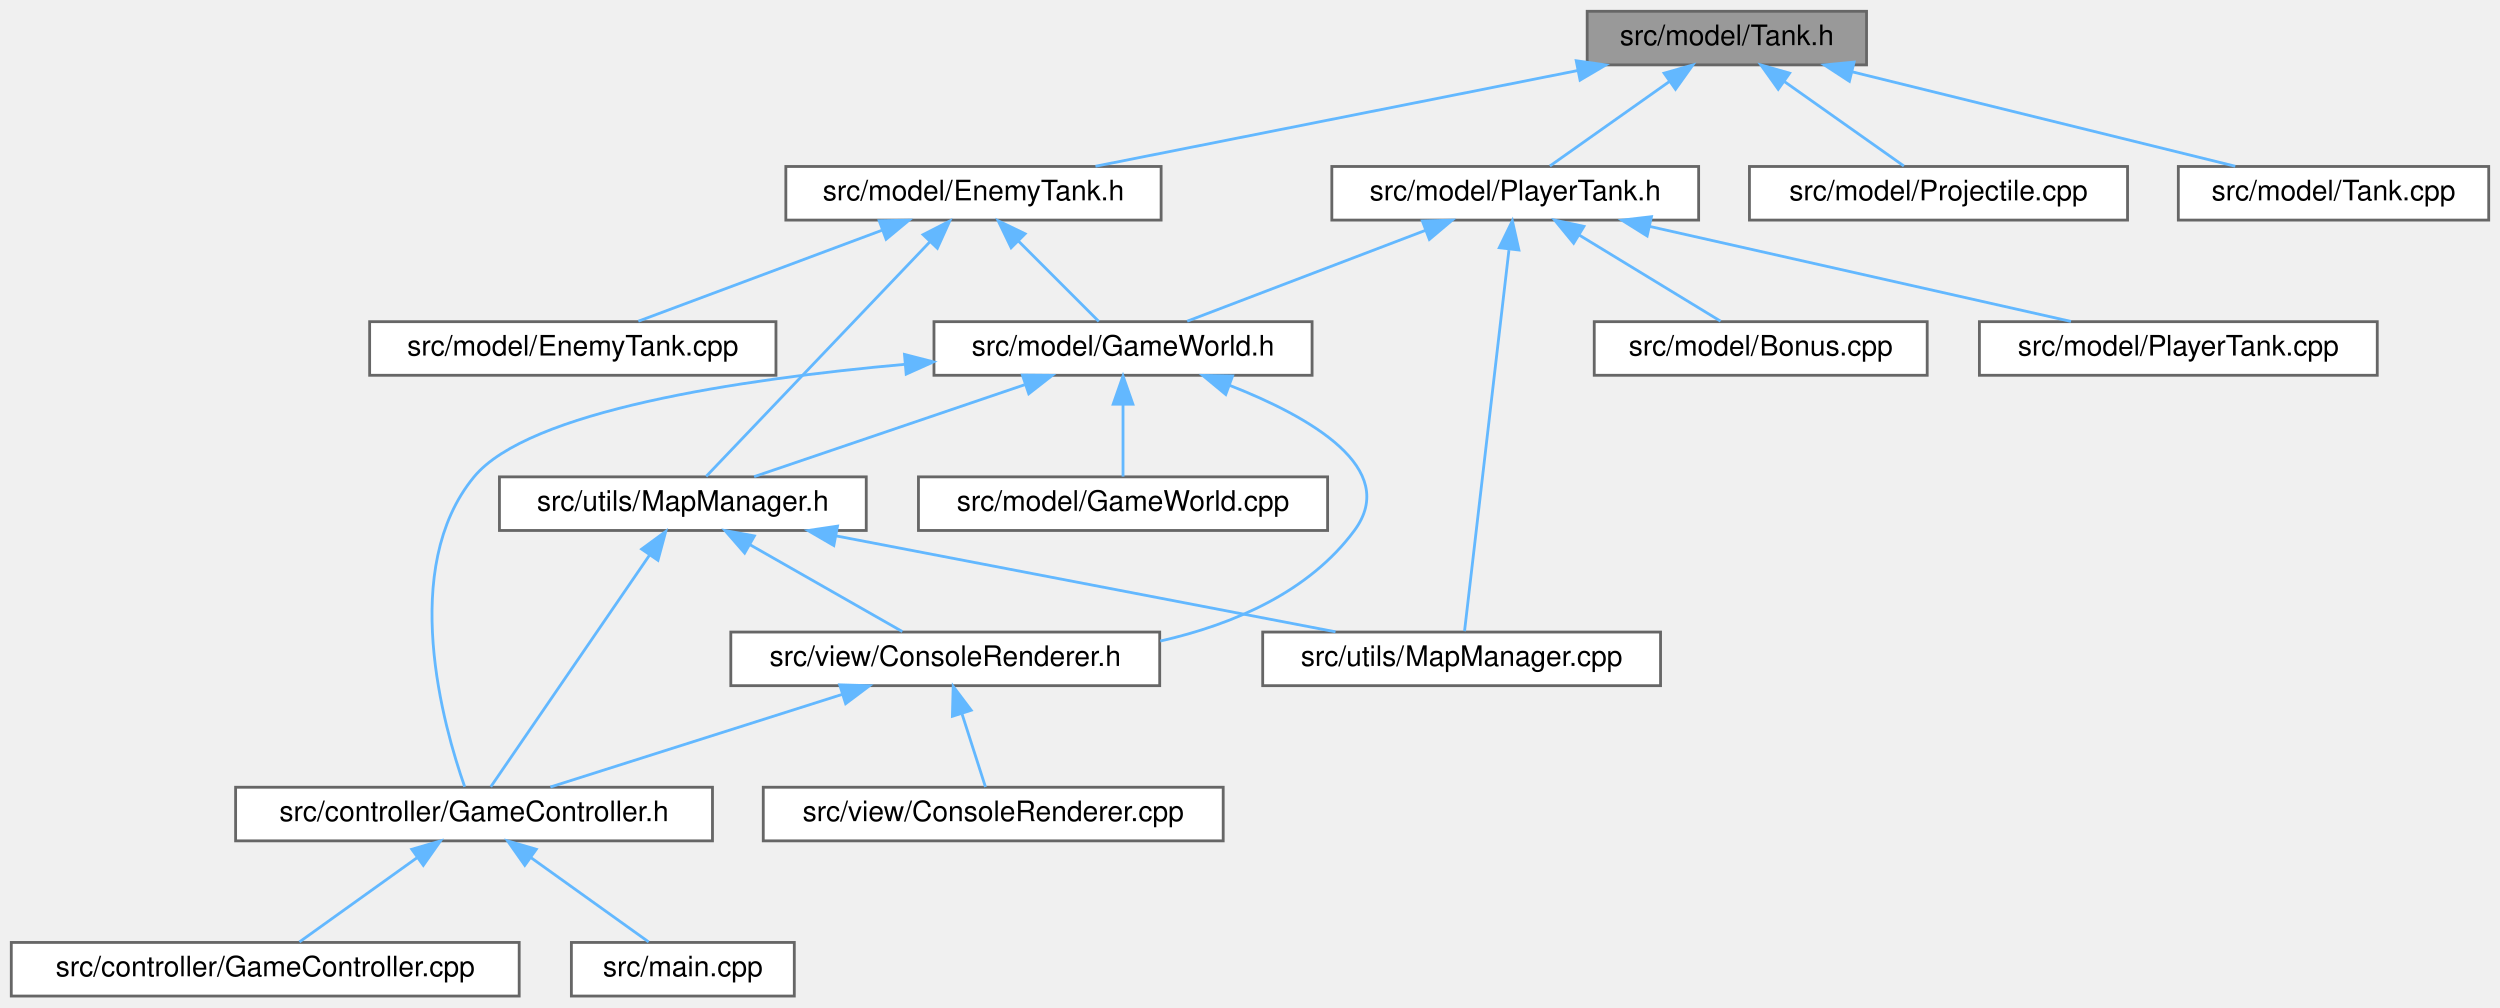
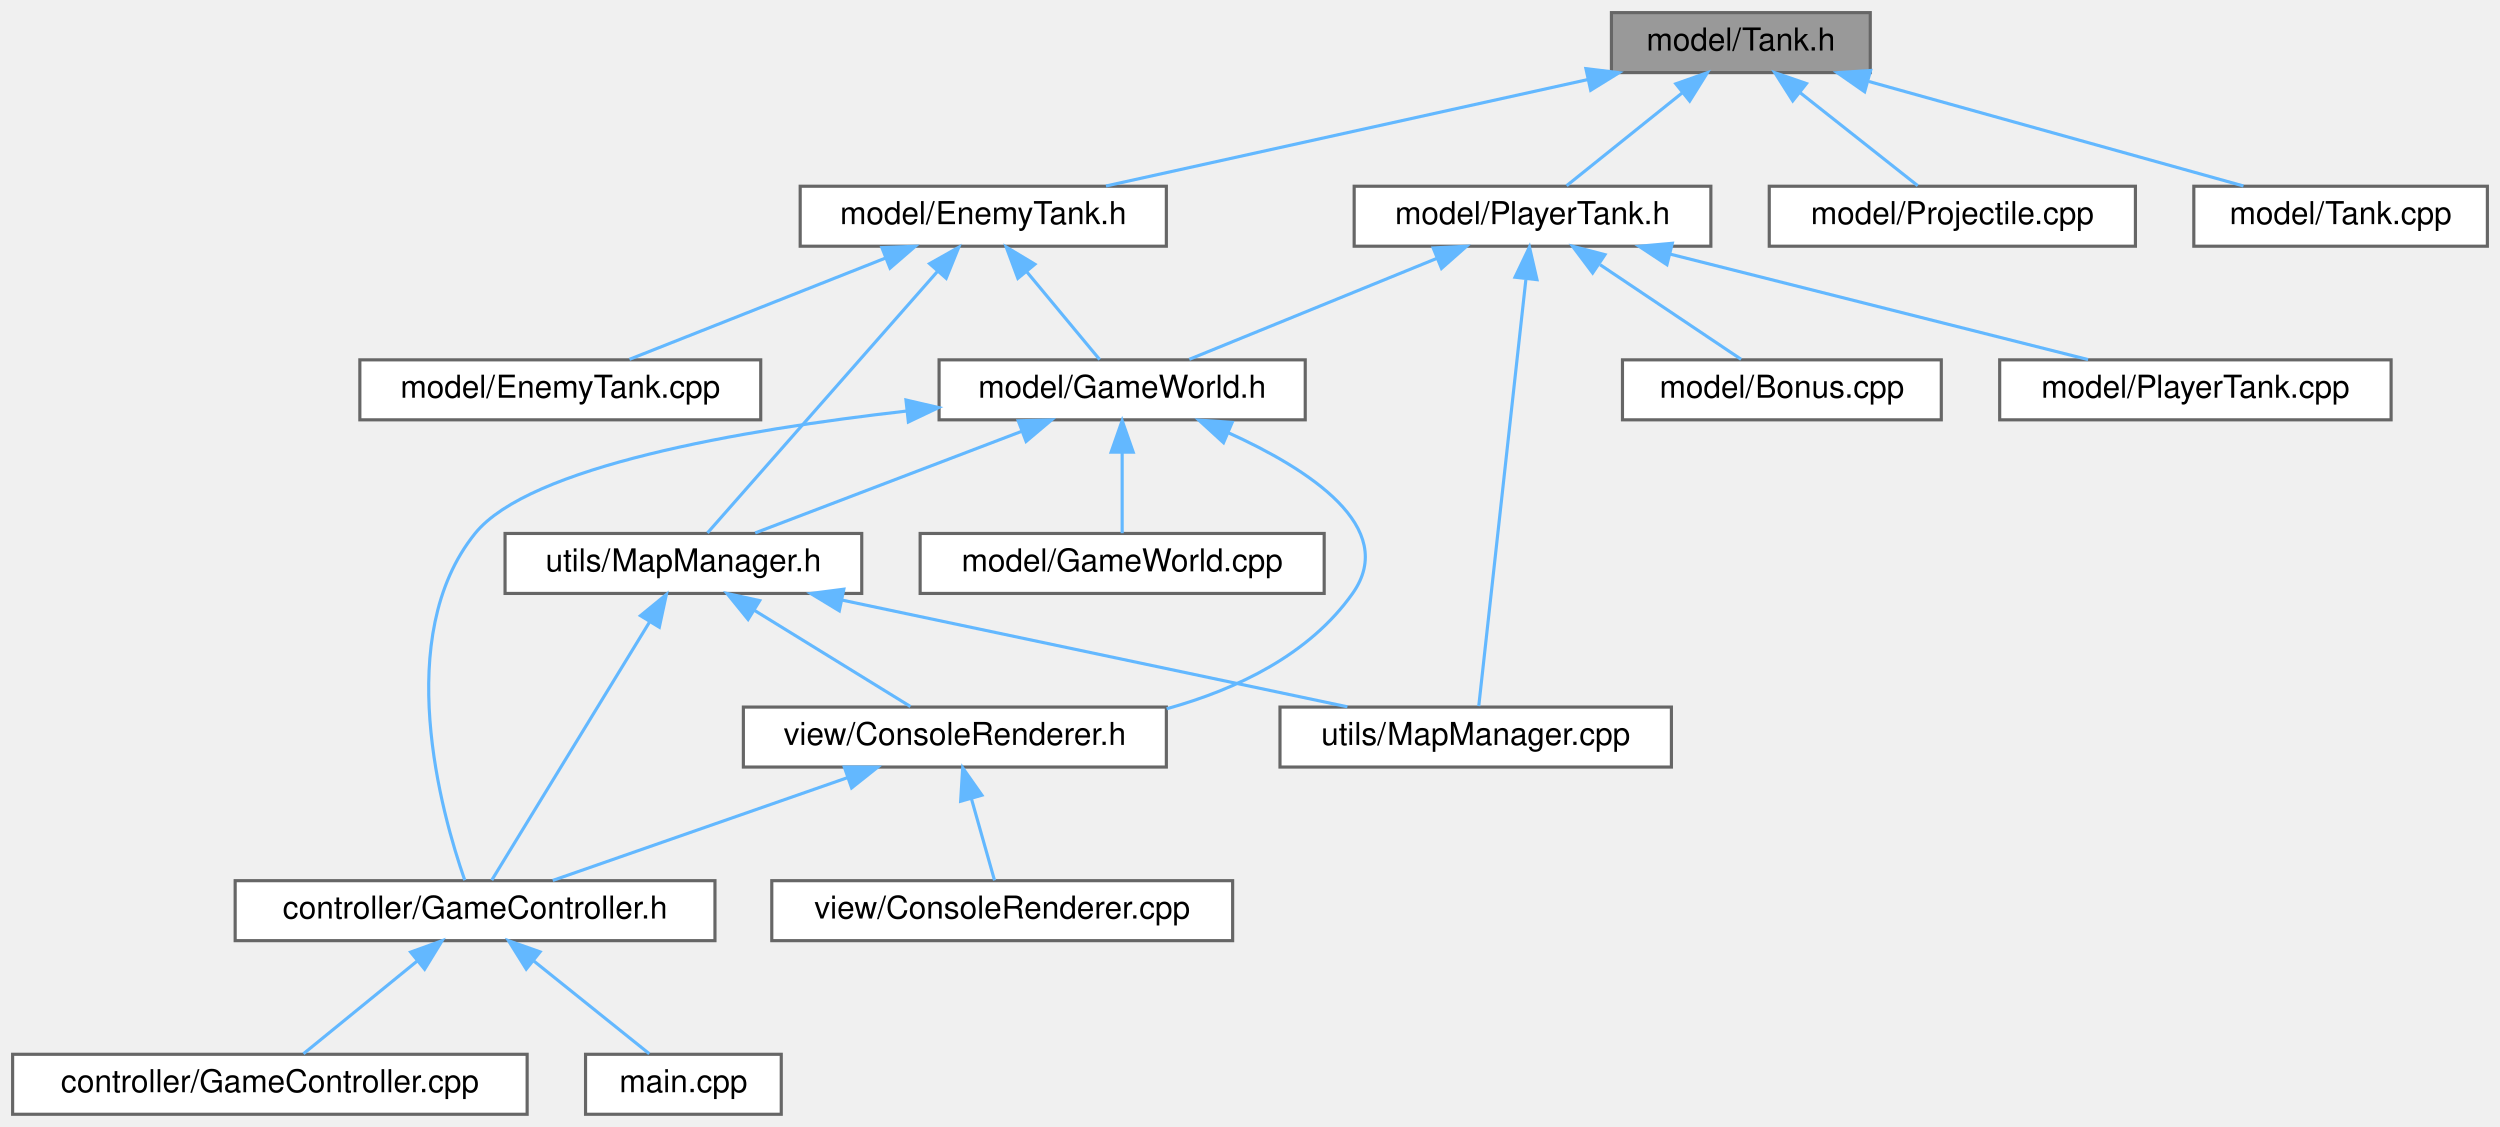
- <svg xmlns="http://www.w3.org/2000/svg" xmlns:xlink="http://www.w3.org/1999/xlink" width="886pt" height="357pt" viewBox="0.00 0.00 886.00 357.00">
+ <svg xmlns="http://www.w3.org/2000/svg" xmlns:xlink="http://www.w3.org/1999/xlink" width="792pt" height="357pt" viewBox="0.00 0.00 792.00 357.00">
  <g id="graph0" class="graph" transform="scale(1 1) rotate(0) translate(4 353)">
    <g id="Node000001" class="node">
      <g id="a_Node000001">
        <a xlink:title="Abstract tank base class with shooting, bonuses, and combat mechanics.">
-           <polygon fill="#999999" stroke="#666666" points="657.5,-349 558.5,-349 558.5,-330 657.5,-330 657.5,-349" />
-           <text text-anchor="middle" x="608" y="-337" font-family="Helvetica,sans-Serif" font-size="10.00">src/model/Tank.h</text>
+           <polygon fill="#999999" stroke="#666666" points="588.5,-349 506.5,-349 506.5,-330 588.5,-330 588.5,-349" />
+           <text text-anchor="middle" x="547.5" y="-337" font-family="Helvetica,sans-Serif" font-size="10.00">model/Tank.h</text>
        </a>
      </g>
    </g>
    <g id="Node000002" class="node">
      <g id="a_Node000002">
        <a xlink:href="EnemyTank_8h.html" target="_top" xlink:title="AI-controlled enemy tanks with various behaviors, types, and difficulty levels.">
-           <polygon fill="white" stroke="#666666" points="407.5,-294 274.5,-294 274.5,-275 407.5,-275 407.5,-294" />
-           <text text-anchor="middle" x="341" y="-282" font-family="Helvetica,sans-Serif" font-size="10.00">src/model/EnemyTank.h</text>
+           <polygon fill="white" stroke="#666666" points="365.5,-294 249.5,-294 249.5,-275 365.5,-275 365.5,-294" />
+           <text text-anchor="middle" x="307.5" y="-282" font-family="Helvetica,sans-Serif" font-size="10.00">model/EnemyTank.h</text>
        </a>
      </g>
    </g>
    <g id="edge1_Node000001_Node000002" class="edge">
      <g id="a_edge1_Node000001_Node000002">
        <a xlink:title=" ">
-           <path fill="none" stroke="#63b8ff" d="M555.12,-328C505.07,-318.07 430.84,-303.33 384.23,-294.08" />
-           <polygon fill="#63b8ff" stroke="#63b8ff" points="554.61,-331.47 565.1,-329.98 555.97,-324.6 554.61,-331.47" />
+           <path fill="none" stroke="#63b8ff" d="M499.12,-327.82C454.14,-317.88 388,-303.28 346.36,-294.08" />
+           <polygon fill="#63b8ff" stroke="#63b8ff" points="498.42,-331.25 508.94,-329.98 499.93,-324.41 498.42,-331.25" />
        </a>
      </g>
    </g>
    <g id="Node000013" class="node">
      <g id="a_Node000013">
        <a xlink:href="PlayerTank_8h.html" target="_top" xlink:title="Player-controlled tank with lives, score system, and special abilities.">
-           <polygon fill="white" stroke="#666666" points="598,-294 468,-294 468,-275 598,-275 598,-294" />
-           <text text-anchor="middle" x="533" y="-282" font-family="Helvetica,sans-Serif" font-size="10.00">src/model/PlayerTank.h</text>
+           <polygon fill="white" stroke="#666666" points="538,-294 425,-294 425,-275 538,-275 538,-294" />
+           <text text-anchor="middle" x="481.5" y="-282" font-family="Helvetica,sans-Serif" font-size="10.00">model/PlayerTank.h</text>
        </a>
      </g>
    </g>
    <g id="edge16_Node000001_Node000013" class="edge">
      <g id="a_edge16_Node000001_Node000013">
        <a xlink:title=" ">
-           <path fill="none" stroke="#63b8ff" d="M587.69,-324.15C574.14,-314.57 556.76,-302.29 545.27,-294.17" />
-           <polygon fill="#63b8ff" stroke="#63b8ff" points="585.76,-327.07 595.95,-329.98 589.8,-321.36 585.76,-327.07" />
+           <path fill="none" stroke="#63b8ff" d="M528.95,-323.6C517.12,-314.11 502.21,-302.13 492.3,-294.17" />
+           <polygon fill="#63b8ff" stroke="#63b8ff" points="526.91,-326.45 536.9,-329.98 531.29,-320.99 526.91,-326.45" />
        </a>
      </g>
    </g>
    <g id="Node000016" class="node">
      <g id="a_Node000016">
        <a xlink:href="Projectile_8cpp.html" target="_top" xlink:title="Implementation of projectile movement, collision detection, and damage calculation.">
-           <polygon fill="white" stroke="#666666" points="750,-294 616,-294 616,-275 750,-275 750,-294" />
-           <text text-anchor="middle" x="683" y="-282" font-family="Helvetica,sans-Serif" font-size="10.00">src/model/Projectile.cpp</text>
+           <polygon fill="white" stroke="#666666" points="672.5,-294 556.5,-294 556.5,-275 672.5,-275 672.5,-294" />
+           <text text-anchor="middle" x="614.5" y="-282" font-family="Helvetica,sans-Serif" font-size="10.00">model/Projectile.cpp</text>
        </a>
      </g>
    </g>
    <g id="edge21_Node000001_Node000016" class="edge">
      <g id="a_edge21_Node000001_Node000016">
        <a xlink:title=" ">
-           <path fill="none" stroke="#63b8ff" d="M628.31,-324.15C641.86,-314.57 659.24,-302.29 670.73,-294.17" />
-           <polygon fill="#63b8ff" stroke="#63b8ff" points="626.2,-321.36 620.05,-329.98 630.24,-327.07 626.2,-321.36" />
+           <path fill="none" stroke="#63b8ff" d="M566.33,-323.6C578.34,-314.11 593.47,-302.13 603.54,-294.17" />
+           <polygon fill="#63b8ff" stroke="#63b8ff" points="563.94,-321.04 558.26,-329.98 568.28,-326.53 563.94,-321.04" />
        </a>
      </g>
    </g>
    <g id="Node000017" class="node">
      <g id="a_Node000017">
        <a xlink:href="Tank_8cpp.html" target="_top" xlink:title="Implementation of tank mechanics including movement, firing, and bonus effects.">
-           <polygon fill="white" stroke="#666666" points="878,-294 768,-294 768,-275 878,-275 878,-294" />
-           <text text-anchor="middle" x="823" y="-282" font-family="Helvetica,sans-Serif" font-size="10.00">src/model/Tank.cpp</text>
+           <polygon fill="white" stroke="#666666" points="784,-294 691,-294 691,-275 784,-275 784,-294" />
+           <text text-anchor="middle" x="737.5" y="-282" font-family="Helvetica,sans-Serif" font-size="10.00">model/Tank.cpp</text>
        </a>
      </g>
    </g>
    <g id="edge22_Node000001_Node000017" class="edge">
      <g id="a_edge22_Node000001_Node000017">
        <a xlink:title=" ">
-           <path fill="none" stroke="#63b8ff" d="M652.36,-327.56C692.63,-317.64 751.2,-303.2 788.19,-294.08" />
-           <polygon fill="#63b8ff" stroke="#63b8ff" points="651.42,-324.19 642.54,-329.98 653.09,-330.99 651.42,-324.19" />
+           <path fill="none" stroke="#63b8ff" d="M588.07,-327.18C623.6,-317.27 674.47,-303.08 706.73,-294.08" />
+           <polygon fill="#63b8ff" stroke="#63b8ff" points="586.72,-323.93 578.03,-329.98 588.6,-330.67 586.72,-323.93" />
        </a>
      </g>
    </g>
    <g id="Node000003" class="node">
      <g id="a_Node000003">
        <a xlink:href="EnemyTank_8cpp.html" target="_top" xlink:title="Implementation of enemy tank AI behaviors, movement patterns, and combat logic.">
-           <polygon fill="white" stroke="#666666" points="271,-239 127,-239 127,-220 271,-220 271,-239" />
-           <text text-anchor="middle" x="199" y="-227" font-family="Helvetica,sans-Serif" font-size="10.00">src/model/EnemyTank.cpp</text>
+           <polygon fill="white" stroke="#666666" points="237,-239 110,-239 110,-220 237,-220 237,-239" />
+           <text text-anchor="middle" x="173.5" y="-227" font-family="Helvetica,sans-Serif" font-size="10.00">model/EnemyTank.cpp</text>
        </a>
      </g>
    </g>
    <g id="edge2_Node000002_Node000003" class="edge">
      <g id="a_edge2_Node000002_Node000003">
        <a xlink:title=" ">
-           <path fill="none" stroke="#63b8ff" d="M308.64,-271.42C282.29,-261.59 245.74,-247.95 222.23,-239.17" />
-           <polygon fill="#63b8ff" stroke="#63b8ff" points="307.59,-274.77 318.19,-274.98 310.04,-268.21 307.59,-274.77" />
+           <path fill="none" stroke="#63b8ff" d="M276.63,-271.29C251.8,-261.47 217.51,-247.91 195.42,-239.17" />
+           <polygon fill="#63b8ff" stroke="#63b8ff" points="275.38,-274.56 285.97,-274.98 277.96,-268.05 275.38,-274.56" />
        </a>
      </g>
    </g>
    <g id="Node000004" class="node">
      <g id="a_Node000004">
        <a xlink:href="GameWorld_8h.html" target="_top" xlink:title="Main game world manager handling objects, collisions, states, and game logic.">
-           <polygon fill="white" stroke="#666666" points="461,-239 327,-239 327,-220 461,-220 461,-239" />
-           <text text-anchor="middle" x="394" y="-227" font-family="Helvetica,sans-Serif" font-size="10.00">src/model/GameWorld.h</text>
+           <polygon fill="white" stroke="#666666" points="409.5,-239 293.5,-239 293.5,-220 409.5,-220 409.5,-239" />
+           <text text-anchor="middle" x="351.5" y="-227" font-family="Helvetica,sans-Serif" font-size="10.00">model/GameWorld.h</text>
        </a>
      </g>
    </g>
    <g id="edge3_Node000002_Node000004" class="edge">
      <g id="a_edge3_Node000002_Node000004">
        <a xlink:title=" ">
-           <path fill="none" stroke="#63b8ff" d="M356.98,-267.52C366.32,-258.18 377.75,-246.75 385.41,-239.09" />
-           <polygon fill="#63b8ff" stroke="#63b8ff" points="354.35,-265.2 349.75,-274.75 359.3,-270.15 354.35,-265.2" />
+           <path fill="none" stroke="#63b8ff" d="M321.23,-266.96C328.9,-257.72 338.13,-246.6 344.37,-239.09" />
+           <polygon fill="#63b8ff" stroke="#63b8ff" points="318.46,-264.82 314.77,-274.75 323.85,-269.29 318.46,-264.82" />
        </a>
      </g>
    </g>
    <g id="Node000009" class="node">
      <g id="a_Node000009">
        <a xlink:href="MapManager_8h.html" target="_top" xlink:title="Manages game maps, level generation, and procedural content.">
-           <polygon fill="white" stroke="#666666" points="303,-184 173,-184 173,-165 303,-165 303,-184" />
-           <text text-anchor="middle" x="238" y="-172" font-family="Helvetica,sans-Serif" font-size="10.00">src/utils/MapManager.h</text>
+           <polygon fill="white" stroke="#666666" points="269,-184 156,-184 156,-165 269,-165 269,-184" />
+           <text text-anchor="middle" x="212.5" y="-172" font-family="Helvetica,sans-Serif" font-size="10.00">utils/MapManager.h</text>
        </a>
      </g>
    </g>
    <g id="edge15_Node000002_Node000009" class="edge">
      <g id="a_edge15_Node000002_Node000009">
        <a xlink:title=" ">
-           <path fill="none" stroke="#63b8ff" d="M325.55,-267.3C303.42,-244.1 263.47,-202.21 246.26,-184.16" />
-           <polygon fill="#63b8ff" stroke="#63b8ff" points="323.14,-269.84 332.57,-274.66 328.2,-265.01 323.14,-269.84" />
+           <path fill="none" stroke="#63b8ff" d="M292.98,-267C272.52,-243.73 235.92,-202.13 220.12,-184.16" />
+           <polygon fill="#63b8ff" stroke="#63b8ff" points="290.49,-269.47 299.73,-274.66 295.75,-264.84 290.49,-269.47" />
        </a>
      </g>
    </g>
    <g id="Node000005" class="node">
      <g id="a_Node000005">
        <a xlink:href="GameController_8h.html" target="_top" xlink:title="Central game controller coordinating model, view, and input systems.">
-           <polygon fill="white" stroke="#666666" points="248.5,-74 79.5,-74 79.5,-55 248.5,-55 248.5,-74" />
-           <text text-anchor="middle" x="164" y="-62" font-family="Helvetica,sans-Serif" font-size="10.00">src/controller/GameController.h</text>
+           <polygon fill="white" stroke="#666666" points="222.5,-74 70.5,-74 70.5,-55 222.5,-55 222.5,-74" />
+           <text text-anchor="middle" x="146.5" y="-62" font-family="Helvetica,sans-Serif" font-size="10.00">controller/GameController.h</text>
        </a>
      </g>
    </g>
    <g id="edge4_Node000004_Node000005" class="edge">
      <g id="a_edge4_Node000004_Node000005">
        <a xlink:title=" ">
-           <path fill="none" stroke="#63b8ff" d="M316.74,-223.89C257.68,-218.56 183.24,-207.32 164,-184 137.29,-151.63 153.15,-95.6 160.69,-74.17" />
-           <polygon fill="#63b8ff" stroke="#63b8ff" points="316.55,-227.39 326.82,-224.75 317.15,-220.41 316.55,-227.39" />
+           <path fill="none" stroke="#63b8ff" d="M283.32,-222.79C230.52,-216.79 163.57,-205.18 146.5,-184 120.16,-151.33 135.8,-95.48 143.24,-74.14" />
+           <polygon fill="#63b8ff" stroke="#63b8ff" points="283.01,-226.28 293.34,-223.88 283.77,-219.32 283.01,-226.28" />
        </a>
      </g>
    </g>
    <g id="Node000008" class="node">
      <g id="a_Node000008">
        <a xlink:href="GameWorld_8cpp.html" target="_top" xlink:title="Core game simulation with object management, collisions, and level generation.">
-           <polygon fill="white" stroke="#666666" points="466.5,-184 321.5,-184 321.5,-165 466.5,-165 466.5,-184" />
-           <text text-anchor="middle" x="394" y="-172" font-family="Helvetica,sans-Serif" font-size="10.00">src/model/GameWorld.cpp</text>
+           <polygon fill="white" stroke="#666666" points="415.5,-184 287.5,-184 287.5,-165 415.5,-165 415.5,-184" />
+           <text text-anchor="middle" x="351.5" y="-172" font-family="Helvetica,sans-Serif" font-size="10.00">model/GameWorld.cpp</text>
        </a>
      </g>
    </g>
    <g id="edge7_Node000004_Node000008" class="edge">
      <g id="a_edge7_Node000004_Node000008">
        <a xlink:title=" ">
-           <path fill="none" stroke="#63b8ff" d="M394,-209.66C394,-200.93 394,-190.99 394,-184.09" />
-           <polygon fill="#63b8ff" stroke="#63b8ff" points="390.5,-209.75 394,-219.75 397.5,-209.75 390.5,-209.75" />
+           <path fill="none" stroke="#63b8ff" d="M351.5,-209.66C351.5,-200.93 351.5,-190.99 351.5,-184.09" />
+           <polygon fill="#63b8ff" stroke="#63b8ff" points="348,-209.75 351.5,-219.75 355,-209.75 348,-209.75" />
        </a>
      </g>
    </g>
    <g id="edge8_Node000004_Node000009" class="edge">
      <g id="a_edge8_Node000004_Node000009">
        <a xlink:title=" ">
-           <path fill="none" stroke="#63b8ff" d="M359.18,-216.67C330.09,-206.79 289.3,-192.93 263.26,-184.08" />
-           <polygon fill="#63b8ff" stroke="#63b8ff" points="358.34,-220.08 368.94,-219.98 360.59,-213.45 358.34,-220.08" />
+           <path fill="none" stroke="#63b8ff" d="M319.82,-216.42C294.03,-206.59 258.26,-192.95 235.24,-184.17" />
+           <polygon fill="#63b8ff" stroke="#63b8ff" points="318.58,-219.69 329.17,-219.98 321.07,-213.15 318.58,-219.69" />
        </a>
      </g>
    </g>
    <g id="Node000011" class="node">
      <g id="a_Node000011">
        <a xlink:href="ConsoleRenderer_8h.html" target="_top" xlink:title="Renders game state, menus, and UI elements to the console.">
-           <polygon fill="white" stroke="#666666" points="407,-129 255,-129 255,-110 407,-110 407,-129" />
-           <text text-anchor="middle" x="331" y="-117" font-family="Helvetica,sans-Serif" font-size="10.00">src/view/ConsoleRenderer.h</text>
+           <polygon fill="white" stroke="#666666" points="365.5,-129 231.5,-129 231.5,-110 365.5,-110 365.5,-129" />
+           <text text-anchor="middle" x="298.5" y="-117" font-family="Helvetica,sans-Serif" font-size="10.00">view/ConsoleRenderer.h</text>
        </a>
      </g>
    </g>
    <g id="edge14_Node000004_Node000011" class="edge">
      <g id="a_edge14_Node000004_Node000011">
        <a xlink:title=" ">
-           <path fill="none" stroke="#63b8ff" d="M431.75,-216.44C460.38,-205.23 492.25,-186.99 476,-165 459.88,-143.19 433.26,-131.73 407.19,-125.81" />
-           <polygon fill="#63b8ff" stroke="#63b8ff" points="430.4,-213.2 422.24,-219.96 432.83,-219.77 430.4,-213.2" />
+           <path fill="none" stroke="#63b8ff" d="M385.01,-215.96C410.63,-204.39 439.27,-185.89 424.5,-165 410.83,-145.68 388.06,-134.69 365.6,-128.46" />
+           <polygon fill="#63b8ff" stroke="#63b8ff" points="383.61,-212.75 375.79,-219.9 386.36,-219.19 383.61,-212.75" />
        </a>
      </g>
    </g>
    <g id="Node000006" class="node">
      <g id="a_Node000006">
        <a xlink:href="GameController_8cpp.html" target="_top" xlink:title="Implementation of main game controller and game loop logic.">
-           <polygon fill="white" stroke="#666666" points="180,-19 0,-19 0,0 180,0 180,-19" />
-           <text text-anchor="middle" x="90" y="-7" font-family="Helvetica,sans-Serif" font-size="10.00">src/controller/GameController.cpp</text>
+           <polygon fill="white" stroke="#666666" points="163,-19 0,-19 0,0 163,0 163,-19" />
+           <text text-anchor="middle" x="81.5" y="-7" font-family="Helvetica,sans-Serif" font-size="10.00">controller/GameController.cpp</text>
        </a>
      </g>
    </g>
    <g id="edge5_Node000005_Node000006" class="edge">
      <g id="a_edge5_Node000005_Node000006">
        <a xlink:title=" ">
-           <path fill="none" stroke="#63b8ff" d="M143.97,-49.15C130.59,-39.57 113.44,-27.29 102.11,-19.17" />
-           <polygon fill="#63b8ff" stroke="#63b8ff" points="141.94,-52.01 152.11,-54.98 146.02,-46.32 141.94,-52.01" />
+           <path fill="none" stroke="#63b8ff" d="M128.23,-48.6C116.58,-39.11 101.9,-27.13 92.13,-19.17" />
+           <polygon fill="#63b8ff" stroke="#63b8ff" points="126.09,-51.38 136.06,-54.98 130.52,-45.95 126.09,-51.38" />
        </a>
      </g>
    </g>
    <g id="Node000007" class="node">
      <g id="a_Node000007">
        <a xlink:href="main_8cpp.html" target="_top" xlink:title="Main entry point for the Tank Simulator game.">
-           <polygon fill="white" stroke="#666666" points="277.5,-19 198.5,-19 198.5,0 277.5,0 277.5,-19" />
-           <text text-anchor="middle" x="238" y="-7" font-family="Helvetica,sans-Serif" font-size="10.00">src/main.cpp</text>
+           <polygon fill="white" stroke="#666666" points="243.5,-19 181.5,-19 181.5,0 243.5,0 243.5,-19" />
+           <text text-anchor="middle" x="212.5" y="-7" font-family="Helvetica,sans-Serif" font-size="10.00">main.cpp</text>
        </a>
      </g>
    </g>
    <g id="edge6_Node000005_Node000007" class="edge">
      <g id="a_edge6_Node000005_Node000007">
        <a xlink:title=" ">
-           <path fill="none" stroke="#63b8ff" d="M184.03,-49.15C197.41,-39.57 214.56,-27.29 225.89,-19.17" />
-           <polygon fill="#63b8ff" stroke="#63b8ff" points="181.98,-46.32 175.89,-54.98 186.06,-52.01 181.98,-46.32" />
+           <path fill="none" stroke="#63b8ff" d="M165.05,-48.6C176.88,-39.11 191.79,-27.13 201.7,-19.17" />
+           <polygon fill="#63b8ff" stroke="#63b8ff" points="162.71,-45.99 157.1,-54.98 167.09,-51.45 162.71,-45.99" />
        </a>
      </g>
    </g>
    <g id="edge9_Node000009_Node000005" class="edge">
      <g id="a_edge9_Node000009_Node000005">
        <a xlink:title=" ">
-           <path fill="none" stroke="#63b8ff" d="M226.27,-156.38C210.25,-133.01 182.14,-91.97 169.93,-74.16" />
-           <polygon fill="#63b8ff" stroke="#63b8ff" points="223.4,-158.39 231.94,-164.66 229.18,-154.43 223.4,-158.39" />
+           <path fill="none" stroke="#63b8ff" d="M201.85,-156.07C187.53,-132.64 162.63,-91.89 151.79,-74.16" />
+           <polygon fill="#63b8ff" stroke="#63b8ff" points="198.9,-157.95 207.1,-164.66 204.87,-154.3 198.9,-157.95" />
        </a>
      </g>
    </g>
    <g id="Node000010" class="node">
      <g id="a_Node000010">
        <a xlink:href="MapManager_8cpp.html" target="_top" xlink:title="Implementation for loading, creating, and managing game maps.">
-           <polygon fill="white" stroke="#666666" points="584.5,-129 443.5,-129 443.5,-110 584.5,-110 584.5,-129" />
-           <text text-anchor="middle" x="514" y="-117" font-family="Helvetica,sans-Serif" font-size="10.00">src/utils/MapManager.cpp</text>
+           <polygon fill="white" stroke="#666666" points="525.5,-129 401.5,-129 401.5,-110 525.5,-110 525.5,-129" />
+           <text text-anchor="middle" x="463.5" y="-117" font-family="Helvetica,sans-Serif" font-size="10.00">utils/MapManager.cpp</text>
        </a>
      </g>
    </g>
    <g id="edge10_Node000009_Node000010" class="edge">
      <g id="a_edge10_Node000009_Node000010">
        <a xlink:title=" ">
-           <path fill="none" stroke="#63b8ff" d="M292.34,-163.07C344.08,-153.13 421.03,-138.35 469.31,-129.08" />
-           <polygon fill="#63b8ff" stroke="#63b8ff" points="291.5,-159.66 282.34,-164.98 292.82,-166.54 291.5,-159.66" />
+           <path fill="none" stroke="#63b8ff" d="M262.8,-162.88C309.85,-152.94 379.22,-138.3 422.86,-129.08" />
+           <polygon fill="#63b8ff" stroke="#63b8ff" points="261.89,-159.49 252.83,-164.98 263.33,-166.34 261.89,-159.49" />
        </a>
      </g>
    </g>
    <g id="edge11_Node000009_Node000011" class="edge">
      <g id="a_edge11_Node000009_Node000011">
        <a xlink:title=" ">
-           <path fill="none" stroke="#63b8ff" d="M261.75,-159.97C278.75,-150.28 301.13,-137.52 315.79,-129.17" />
-           <polygon fill="#63b8ff" stroke="#63b8ff" points="259.9,-156.99 252.94,-164.98 263.36,-163.07 259.9,-156.99" />
+           <path fill="none" stroke="#63b8ff" d="M234.9,-159.7C250.57,-150.04 271.01,-137.44 284.43,-129.17" />
+           <polygon fill="#63b8ff" stroke="#63b8ff" points="232.99,-156.76 226.32,-164.98 236.67,-162.72 232.99,-156.76" />
        </a>
      </g>
    </g>
    <g id="edge12_Node000011_Node000005" class="edge">
      <g id="a_edge12_Node000011_Node000005">
        <a xlink:title=" ">
-           <path fill="none" stroke="#63b8ff" d="M294.54,-106.93C263.34,-97.03 219.16,-83.01 191.04,-74.08" />
-           <polygon fill="#63b8ff" stroke="#63b8ff" points="293.58,-110.3 304.17,-109.98 295.7,-103.62 293.58,-110.3" />
+           <path fill="none" stroke="#63b8ff" d="M264.57,-106.67C236.23,-96.79 196.48,-82.93 171.11,-74.08" />
+           <polygon fill="#63b8ff" stroke="#63b8ff" points="263.48,-110 274.08,-109.98 265.79,-103.39 263.48,-110" />
        </a>
      </g>
    </g>
    <g id="Node000012" class="node">
      <g id="a_Node000012">
        <a xlink:href="ConsoleRenderer_8cpp.html" target="_top" xlink:title="Implementation of console-based game rendering with ASCII/Unicode support.">
-           <polygon fill="white" stroke="#666666" points="429.5,-74 266.5,-74 266.5,-55 429.5,-55 429.5,-74" />
-           <text text-anchor="middle" x="348" y="-62" font-family="Helvetica,sans-Serif" font-size="10.00">src/view/ConsoleRenderer.cpp</text>
+           <polygon fill="white" stroke="#666666" points="386.5,-74 240.5,-74 240.5,-55 386.5,-55 386.5,-74" />
+           <text text-anchor="middle" x="313.5" y="-62" font-family="Helvetica,sans-Serif" font-size="10.00">view/ConsoleRenderer.cpp</text>
        </a>
      </g>
    </g>
    <g id="edge13_Node000011_Node000012" class="edge">
      <g id="a_edge13_Node000011_Node000012">
        <a xlink:title=" ">
-           <path fill="none" stroke="#63b8ff" d="M336.95,-99.95C339.77,-91.15 343.01,-81.06 345.25,-74.09" />
-           <polygon fill="#63b8ff" stroke="#63b8ff" points="333.53,-99.16 333.81,-109.75 340.19,-101.29 333.53,-99.16" />
+           <path fill="none" stroke="#63b8ff" d="M303.75,-99.95C306.24,-91.15 309.1,-81.06 311.07,-74.09" />
+           <polygon fill="#63b8ff" stroke="#63b8ff" points="300.33,-99.17 300.98,-109.75 307.07,-101.08 300.33,-99.17" />
        </a>
      </g>
    </g>
    <g id="edge18_Node000013_Node000004" class="edge">
      <g id="a_edge18_Node000013_Node000004">
        <a xlink:title=" ">
-           <path fill="none" stroke="#63b8ff" d="M501.32,-271.42C475.53,-261.59 439.76,-247.95 416.74,-239.17" />
-           <polygon fill="#63b8ff" stroke="#63b8ff" points="500.08,-274.69 510.67,-274.98 502.57,-268.15 500.08,-274.69" />
+           <path fill="none" stroke="#63b8ff" d="M451.23,-271.16C427.16,-261.35 394.1,-247.87 372.77,-239.17" />
+           <polygon fill="#63b8ff" stroke="#63b8ff" points="450.03,-274.45 460.61,-274.98 452.67,-267.97 450.03,-274.45" />
        </a>
      </g>
    </g>
    <g id="edge20_Node000013_Node000010" class="edge">
      <g id="a_edge20_Node000013_Node000010">
        <a xlink:title=" ">
-           <path fill="none" stroke="#63b8ff" d="M530.77,-264.37C526.65,-229.03 518,-154.79 515.03,-129.31" />
-           <polygon fill="#63b8ff" stroke="#63b8ff" points="527.34,-265.21 531.98,-274.74 534.3,-264.4 527.34,-265.21" />
+           <path fill="none" stroke="#63b8ff" d="M479.39,-264.37C475.48,-229.03 467.29,-154.79 464.47,-129.31" />
+           <polygon fill="#63b8ff" stroke="#63b8ff" points="475.96,-265.18 480.53,-274.74 482.91,-264.41 475.96,-265.18" />
        </a>
      </g>
    </g>
    <g id="Node000014" class="node">
      <g id="a_Node000014">
        <a xlink:href="Bonus_8cpp.html" target="_top" xlink:title="Implementation of power-up bonuses with various effects for player tank.">
-           <polygon fill="white" stroke="#666666" points="679,-239 561,-239 561,-220 679,-220 679,-239" />
-           <text text-anchor="middle" x="620" y="-227" font-family="Helvetica,sans-Serif" font-size="10.00">src/model/Bonus.cpp</text>
+           <polygon fill="white" stroke="#666666" points="611,-239 510,-239 510,-220 611,-220 611,-239" />
+           <text text-anchor="middle" x="560.5" y="-227" font-family="Helvetica,sans-Serif" font-size="10.00">model/Bonus.cpp</text>
        </a>
      </g>
    </g>
    <g id="edge17_Node000013_Node000014" class="edge">
      <g id="a_edge17_Node000013_Node000014">
        <a xlink:title=" ">
-           <path fill="none" stroke="#63b8ff" d="M555.66,-269.7C571.51,-260.04 592.19,-247.44 605.77,-239.17" />
-           <polygon fill="#63b8ff" stroke="#63b8ff" points="553.7,-266.79 546.98,-274.98 557.34,-272.77 553.7,-266.79" />
+           <path fill="none" stroke="#63b8ff" d="M502.89,-269.15C517.17,-259.57 535.47,-247.29 547.58,-239.17" />
+           <polygon fill="#63b8ff" stroke="#63b8ff" points="500.55,-266.51 494.19,-274.98 504.45,-272.32 500.55,-266.51" />
        </a>
      </g>
    </g>
    <g id="Node000015" class="node">
      <g id="a_Node000015">
        <a xlink:href="PlayerTank_8cpp.html" target="_top" xlink:title="Implementation of player-controlled tank with lives, score, and bonus management.">
-           <polygon fill="white" stroke="#666666" points="838.5,-239 697.5,-239 697.5,-220 838.5,-220 838.5,-239" />
-           <text text-anchor="middle" x="768" y="-227" font-family="Helvetica,sans-Serif" font-size="10.00">src/model/PlayerTank.cpp</text>
+           <polygon fill="white" stroke="#666666" points="753.5,-239 629.5,-239 629.5,-220 753.5,-220 753.5,-239" />
+           <text text-anchor="middle" x="691.5" y="-227" font-family="Helvetica,sans-Serif" font-size="10.00">model/PlayerTank.cpp</text>
        </a>
      </g>
    </g>
    <g id="edge19_Node000013_Node000015" class="edge">
      <g id="a_edge19_Node000013_Node000015">
        <a xlink:title=" ">
-           <path fill="none" stroke="#63b8ff" d="M580.65,-272.75C624.69,-262.82 689.27,-248.26 729.95,-239.08" />
-           <polygon fill="#63b8ff" stroke="#63b8ff" points="579.74,-269.37 570.76,-274.98 581.28,-276.2 579.74,-269.37" />
+           <path fill="none" stroke="#63b8ff" d="M525.08,-272.5C564.4,-262.58 621.45,-248.18 657.5,-239.08" />
+           <polygon fill="#63b8ff" stroke="#63b8ff" points="524.08,-269.14 515.24,-274.98 525.79,-275.93 524.08,-269.14" />
        </a>
      </g>
    </g>
  </g>
</svg>
